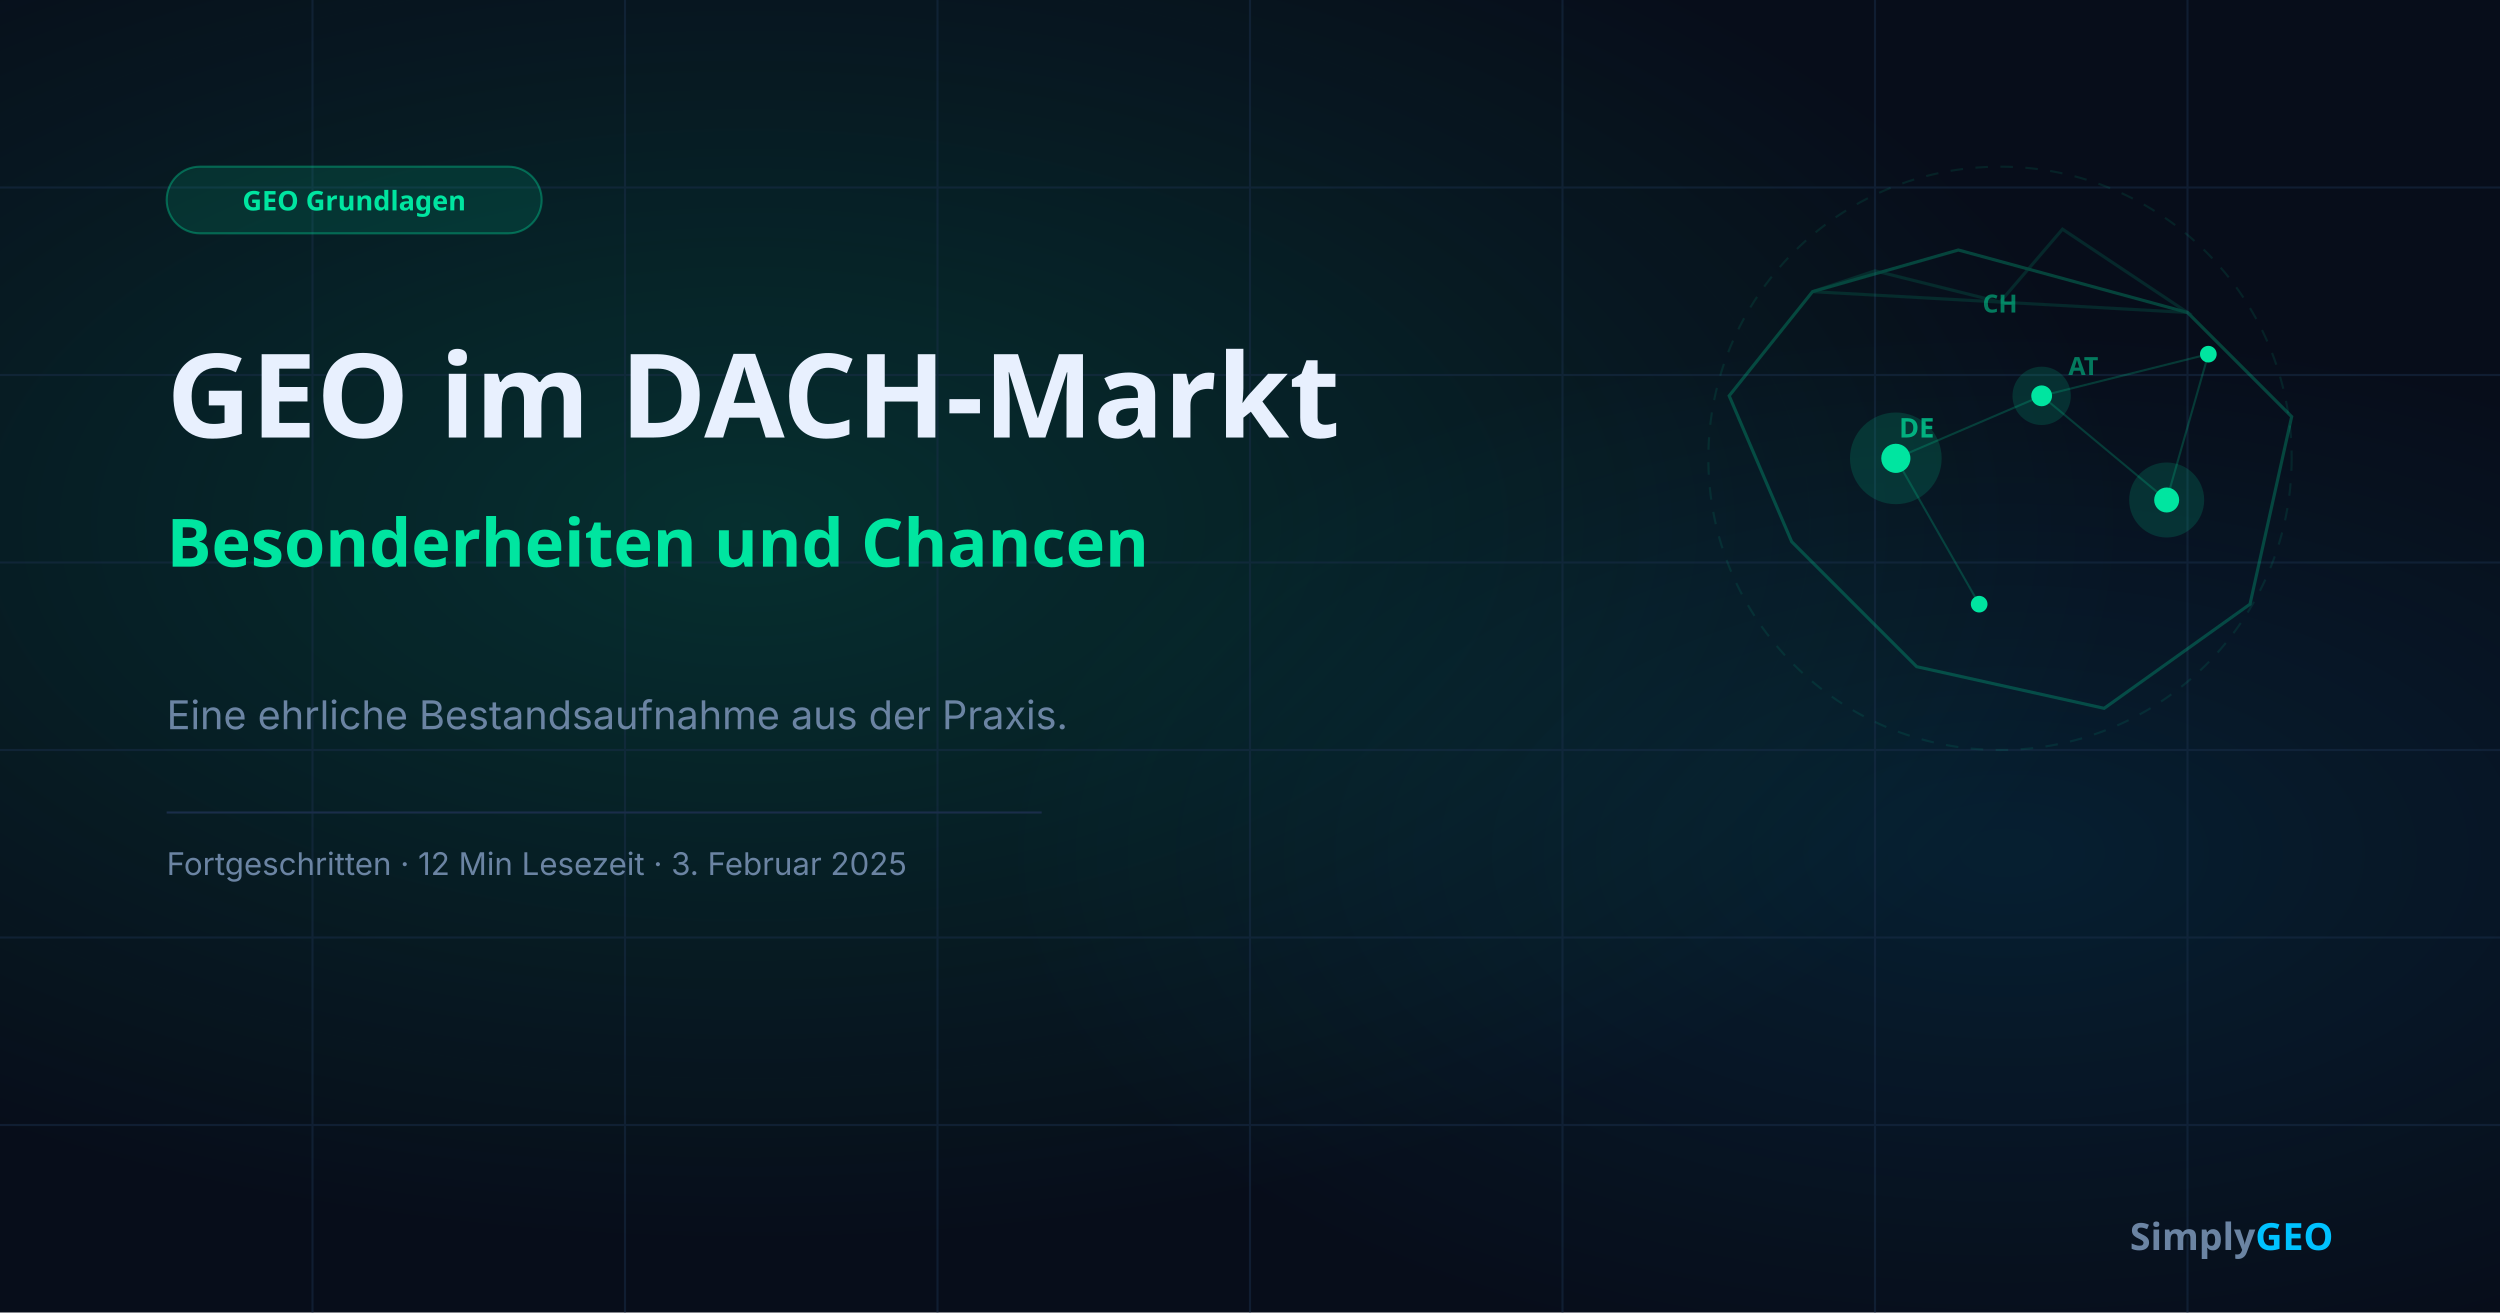
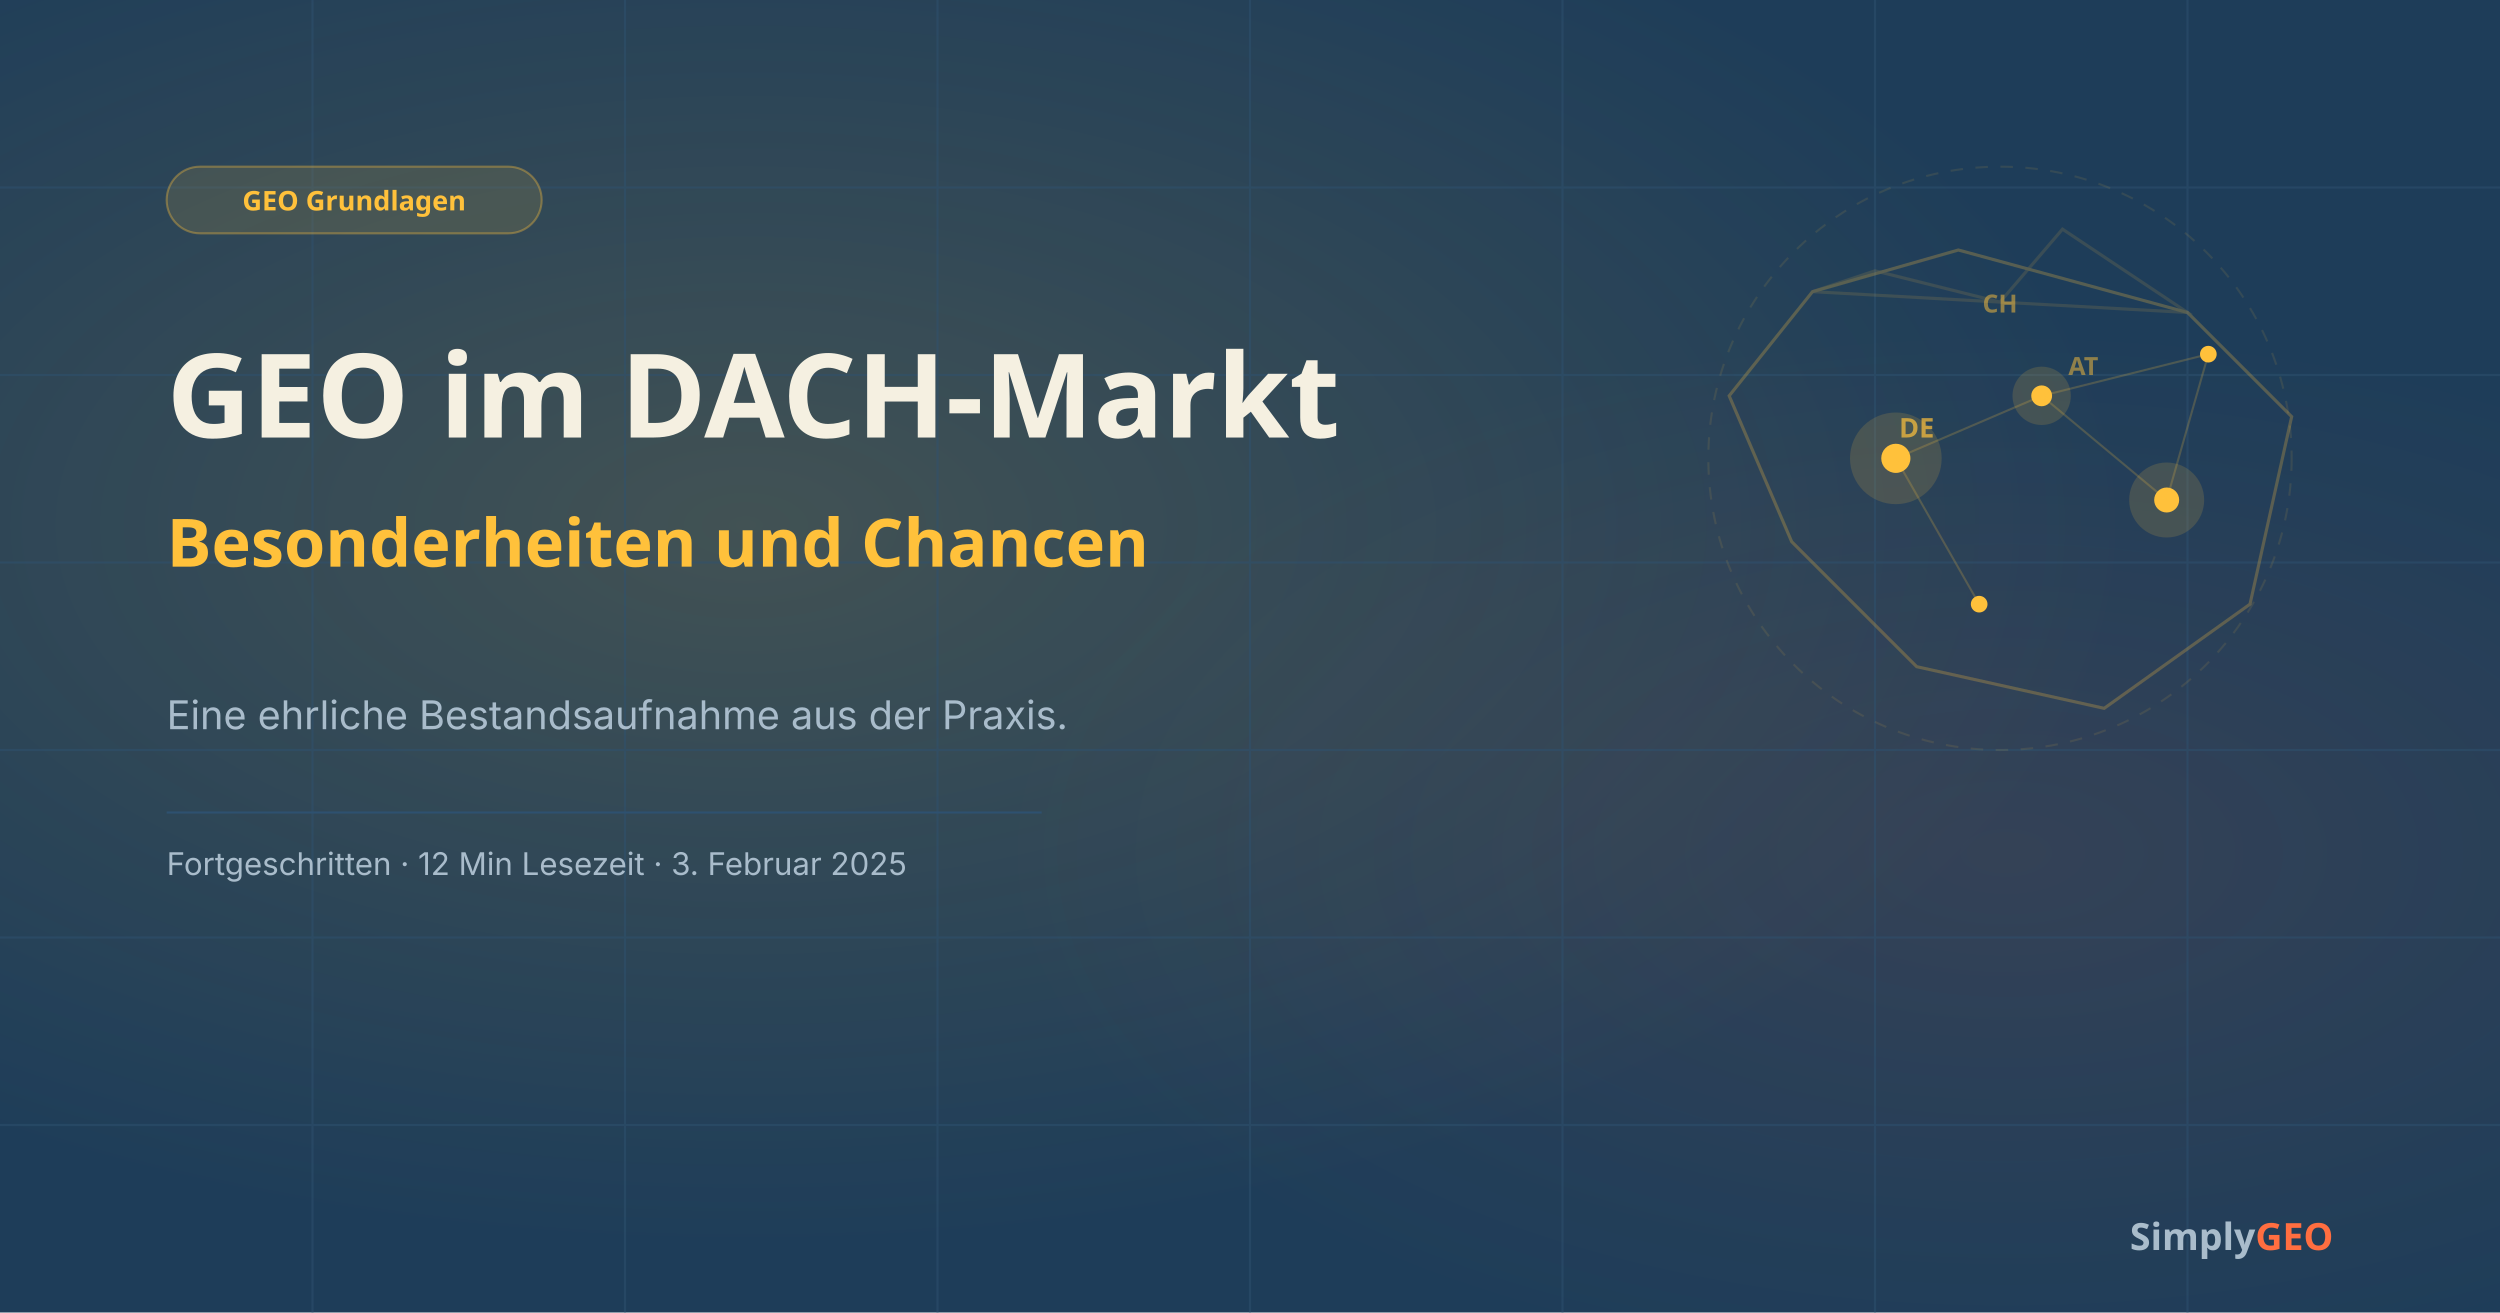
<svg xmlns="http://www.w3.org/2000/svg" viewBox="0 0 1200 630" width="1200" height="630">
  <defs>
    <radialGradient id="glow1" cx="30%" cy="40%" r="55%">
-       <stop offset="0%" stop-color="#00e5a0" stop-opacity="0.16" />
-       <stop offset="100%" stop-color="#00e5a0" stop-opacity="0" />
+       <stop offset="0%" stop-color="#ffc13b" stop-opacity="0.16" />
+       <stop offset="100%" stop-color="#ffc13b" stop-opacity="0" />
    </radialGradient>
    <radialGradient id="glow2" cx="80%" cy="65%" r="40%">
-       <stop offset="0%" stop-color="#00c2ff" stop-opacity="0.1" />
-       <stop offset="100%" stop-color="#00c2ff" stop-opacity="0" />
+       <stop offset="0%" stop-color="#ff6e40" stop-opacity="0.1" />
+       <stop offset="100%" stop-color="#ff6e40" stop-opacity="0" />
    </radialGradient>
  </defs>
-   <rect width="1200" height="630" fill="#070d1a" />
+   <rect width="1200" height="630" fill="#1e3d59" />
  <rect width="1200" height="630" fill="url(#glow1)" />
  <rect width="1200" height="630" fill="url(#glow2)" />
-   <g stroke="#1a2d4a" stroke-width="1" opacity="0.5">
+   <g stroke="#2e5170" stroke-width="1" opacity="0.5">
    <line x1="0" y1="90" x2="1200" y2="90" />
    <line x1="0" y1="180" x2="1200" y2="180" />
    <line x1="0" y1="270" x2="1200" y2="270" />
    <line x1="0" y1="360" x2="1200" y2="360" />
    <line x1="0" y1="450" x2="1200" y2="450" />
    <line x1="0" y1="540" x2="1200" y2="540" />
    <line x1="150" y1="0" x2="150" y2="630" />
    <line x1="300" y1="0" x2="300" y2="630" />
    <line x1="450" y1="0" x2="450" y2="630" />
    <line x1="600" y1="0" x2="600" y2="630" />
    <line x1="750" y1="0" x2="750" y2="630" />
    <line x1="900" y1="0" x2="900" y2="630" />
    <line x1="1050" y1="0" x2="1050" y2="630" />
  </g>
-   <g opacity="0.25" fill="none" stroke="#00e5a0" stroke-width="1.5">
+   <g opacity="0.25" fill="none" stroke="#ffc13b" stroke-width="1.5">
    <polygon points="870,140 940,120 1050,150 1100,200 1080,290 1010,340 920,320 860,260 830,190" />
    <polygon points="870,140 900,130 960,145 990,110 1050,150" opacity="0.5" />
  </g>
-   <text x="920" y="210" text-anchor="middle" font-family="Space Grotesk, sans-serif" font-size="13" font-weight="700" fill="#00e5a0" opacity="0.7">DE</text>
-   <text x="1000" y="180" text-anchor="middle" font-family="Space Grotesk, sans-serif" font-size="12" font-weight="700" fill="#00e5a0" opacity="0.5">AT</text>
-   <text x="960" y="150" text-anchor="middle" font-family="Space Grotesk, sans-serif" font-size="12" font-weight="700" fill="#00e5a0" opacity="0.5">CH</text>
-   <g fill="#00e5a0">
+   <text x="920" y="210" text-anchor="middle" font-family="Space Grotesk, sans-serif" font-size="13" font-weight="700" fill="#ffc13b" opacity="0.7">DE</text>
+   <text x="1000" y="180" text-anchor="middle" font-family="Space Grotesk, sans-serif" font-size="12" font-weight="700" fill="#ffc13b" opacity="0.5">AT</text>
+   <text x="960" y="150" text-anchor="middle" font-family="Space Grotesk, sans-serif" font-size="12" font-weight="700" fill="#ffc13b" opacity="0.5">CH</text>
+   <g fill="#ffc13b">
    <circle cx="910" cy="220" r="7" />
    <circle cx="980" cy="190" r="5" />
    <circle cx="1040" cy="240" r="6" />
    <circle cx="950" cy="290" r="4" />
    <circle cx="1060" cy="170" r="4" />
  </g>
-   <g fill="#00e5a0" opacity="0.15">
+   <g fill="#ffc13b" opacity="0.15">
    <circle cx="910" cy="220" r="22" />
    <circle cx="1040" cy="240" r="18" />
    <circle cx="980" cy="190" r="14" />
  </g>
-   <g stroke="#00e5a0" stroke-width="1" opacity="0.2">
+   <g stroke="#ffc13b" stroke-width="1" opacity="0.2">
    <line x1="910" y1="220" x2="980" y2="190" />
    <line x1="980" y1="190" x2="1040" y2="240" />
    <line x1="910" y1="220" x2="950" y2="290" />
    <line x1="1040" y1="240" x2="1060" y2="170" />
    <line x1="980" y1="190" x2="1060" y2="170" />
  </g>
-   <circle cx="960" cy="220" r="140" fill="none" stroke="#00e5a0" stroke-width="1" stroke-dasharray="6 6" opacity="0.1" />
-   <rect x="80" y="80" width="180" height="32" rx="16" fill="#00e5a0" fill-opacity="0.12" stroke="#00e5a0" stroke-opacity="0.35" stroke-width="1" />
-   <text x="170" y="101" text-anchor="middle" font-family="Space Grotesk, sans-serif" font-size="13" font-weight="600" fill="#00e5a0">GEO Grundlagen</text>
-   <text x="80" y="210" font-family="Space Grotesk, sans-serif" font-size="56" font-weight="700" fill="#e8f0fe">GEO im DACH-Markt</text>
-   <text x="80" y="272" font-family="Space Grotesk, sans-serif" font-size="32" font-weight="600" fill="#00e5a0">Besonderheiten und Chancen</text>
-   <text x="80" y="350" font-family="Inter, sans-serif" font-size="19" fill="#6b84a3">Eine ehrliche Bestandsaufnahme aus der Praxis.</text>
-   <line x1="80" y1="390" x2="500" y2="390" stroke="#1a2d4a" stroke-width="1" />
-   <text x="80" y="420" font-family="Inter, sans-serif" font-size="15" fill="#6b84a3">Fortgeschritten · 12 Min Lesezeit · 3. Februar 2025</text>
-   <text x="1120" y="600" text-anchor="end" font-family="Space Grotesk, sans-serif" font-size="18" font-weight="700" fill="#6b84a3">Simply<tspan fill="#00c2ff">GEO</tspan>
+   <circle cx="960" cy="220" r="140" fill="none" stroke="#ffc13b" stroke-width="1" stroke-dasharray="6 6" opacity="0.1" />
+   <rect x="80" y="80" width="180" height="32" rx="16" fill="#ffc13b" fill-opacity="0.12" stroke="#ffc13b" stroke-opacity="0.35" stroke-width="1" />
+   <text x="170" y="101" text-anchor="middle" font-family="Space Grotesk, sans-serif" font-size="13" font-weight="600" fill="#ffc13b">GEO Grundlagen</text>
+   <text x="80" y="210" font-family="Space Grotesk, sans-serif" font-size="56" font-weight="700" fill="#f5f0e1">GEO im DACH-Markt</text>
+   <text x="80" y="272" font-family="Space Grotesk, sans-serif" font-size="32" font-weight="600" fill="#ffc13b">Besonderheiten und Chancen</text>
+   <text x="80" y="350" font-family="Inter, sans-serif" font-size="19" fill="#a9bccb">Eine ehrliche Bestandsaufnahme aus der Praxis.</text>
+   <line x1="80" y1="390" x2="500" y2="390" stroke="#2e5170" stroke-width="1" />
+   <text x="80" y="420" font-family="Inter, sans-serif" font-size="15" fill="#a9bccb">Fortgeschritten · 12 Min Lesezeit · 3. Februar 2025</text>
+   <text x="1120" y="600" text-anchor="end" font-family="Space Grotesk, sans-serif" font-size="18" font-weight="700" fill="#a9bccb">Simply<tspan fill="#ff6e40">GEO</tspan>
  </text>
</svg>
